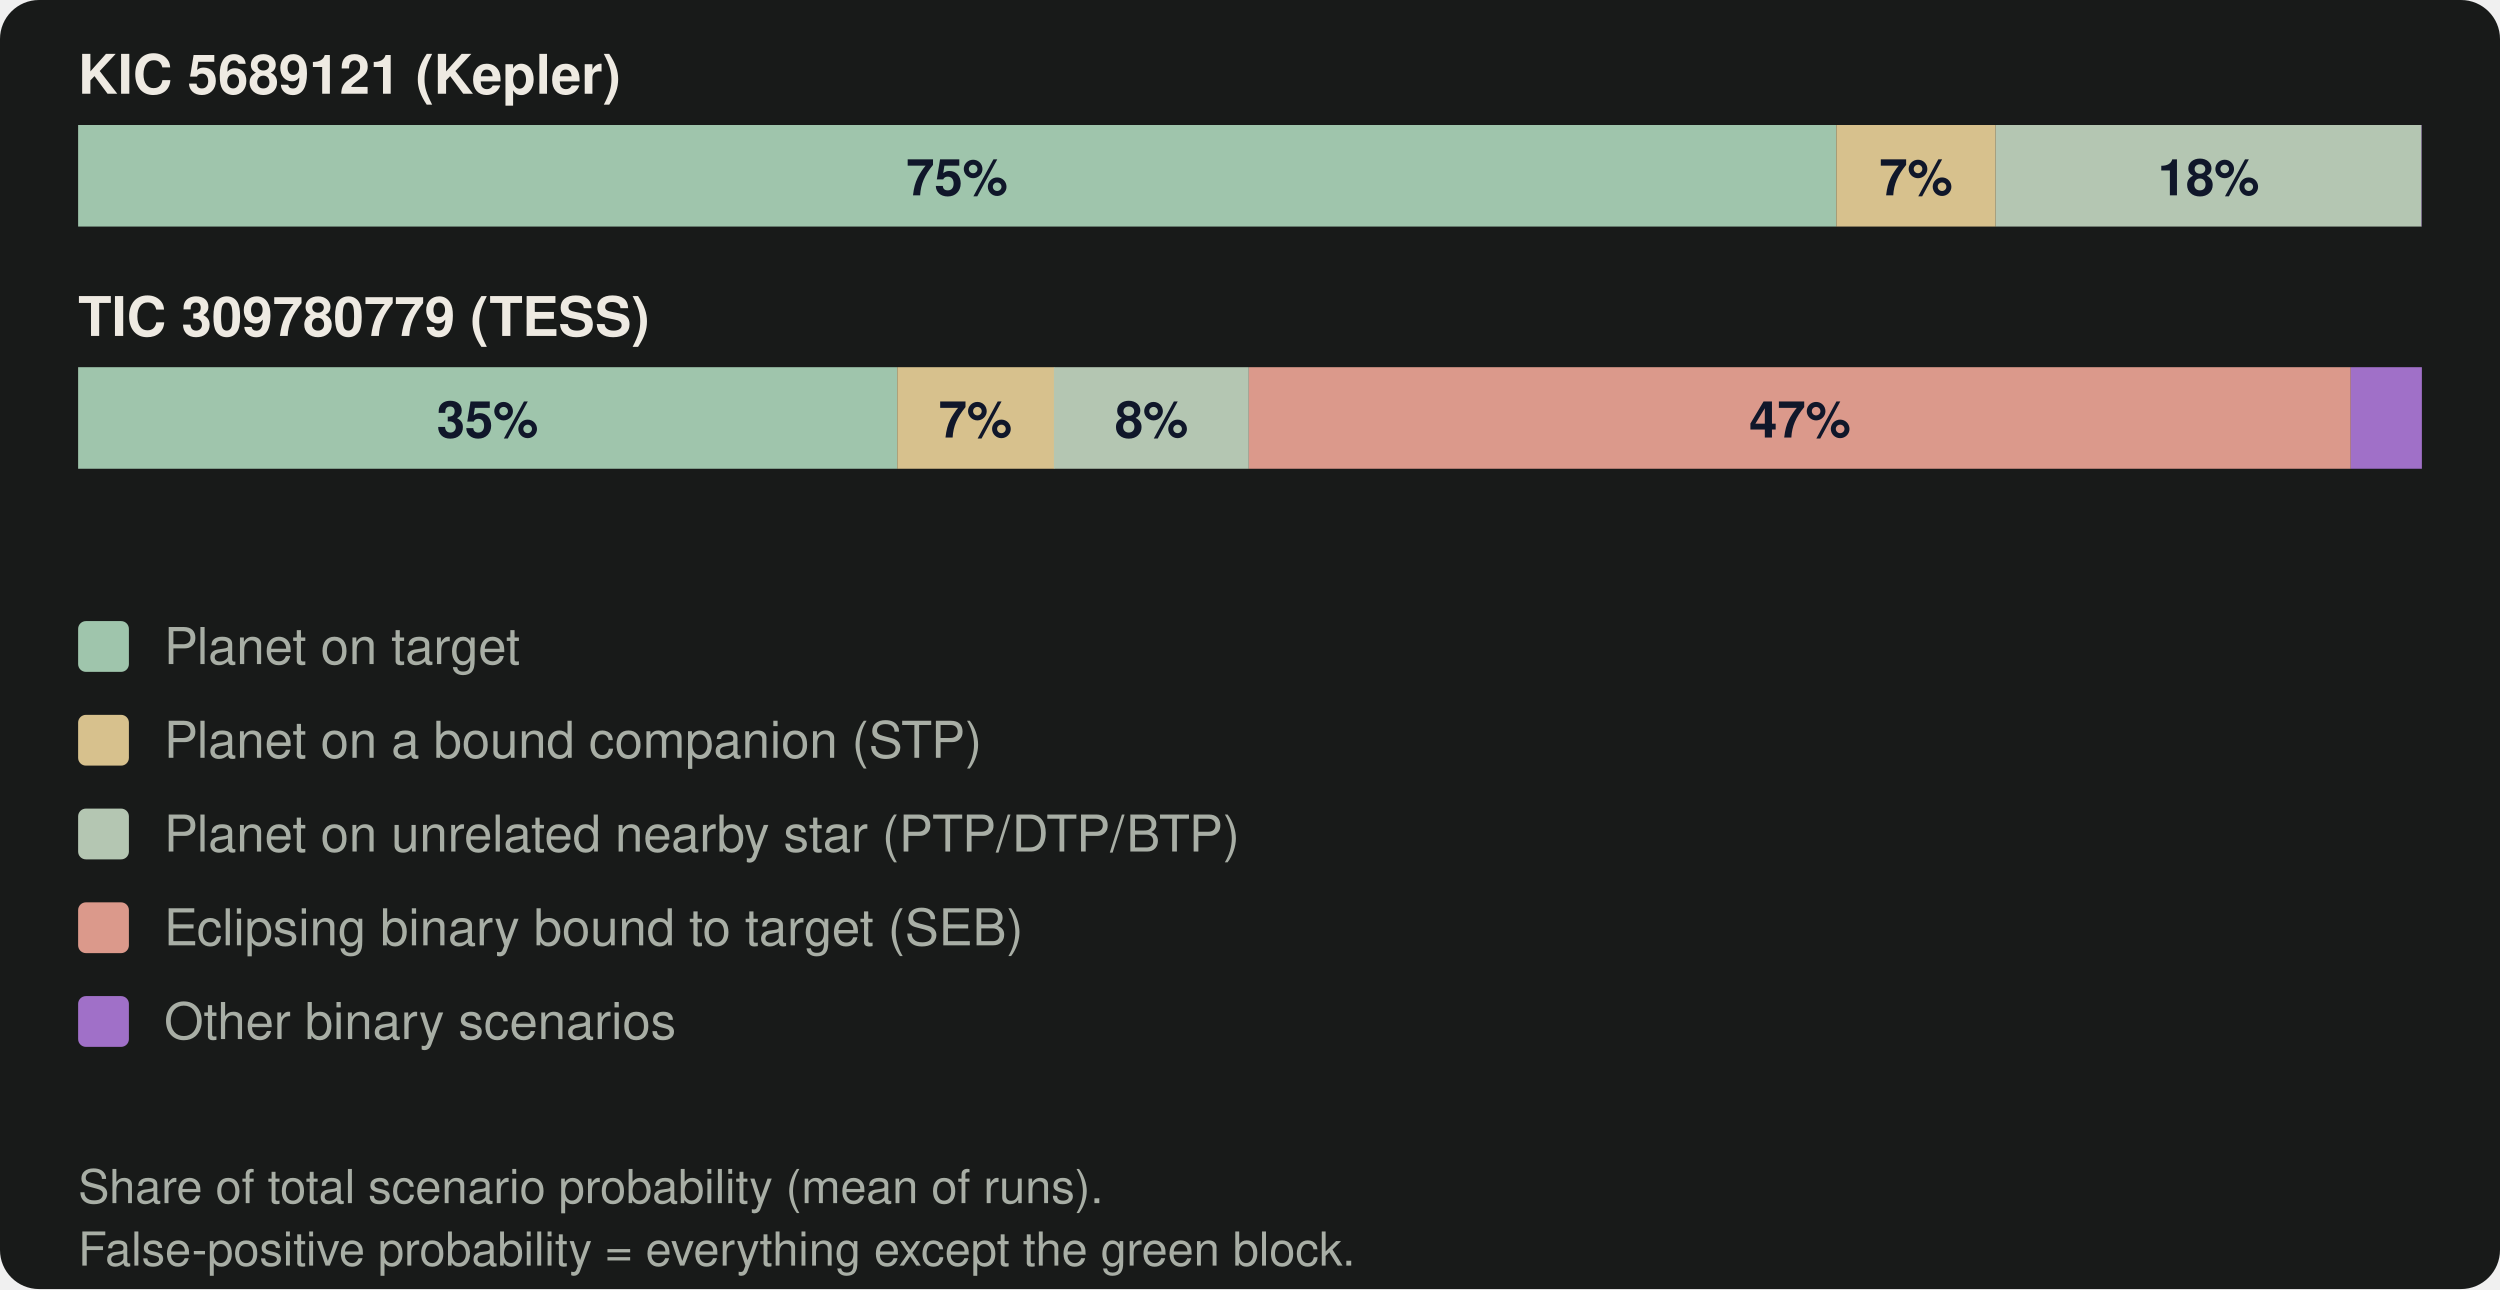
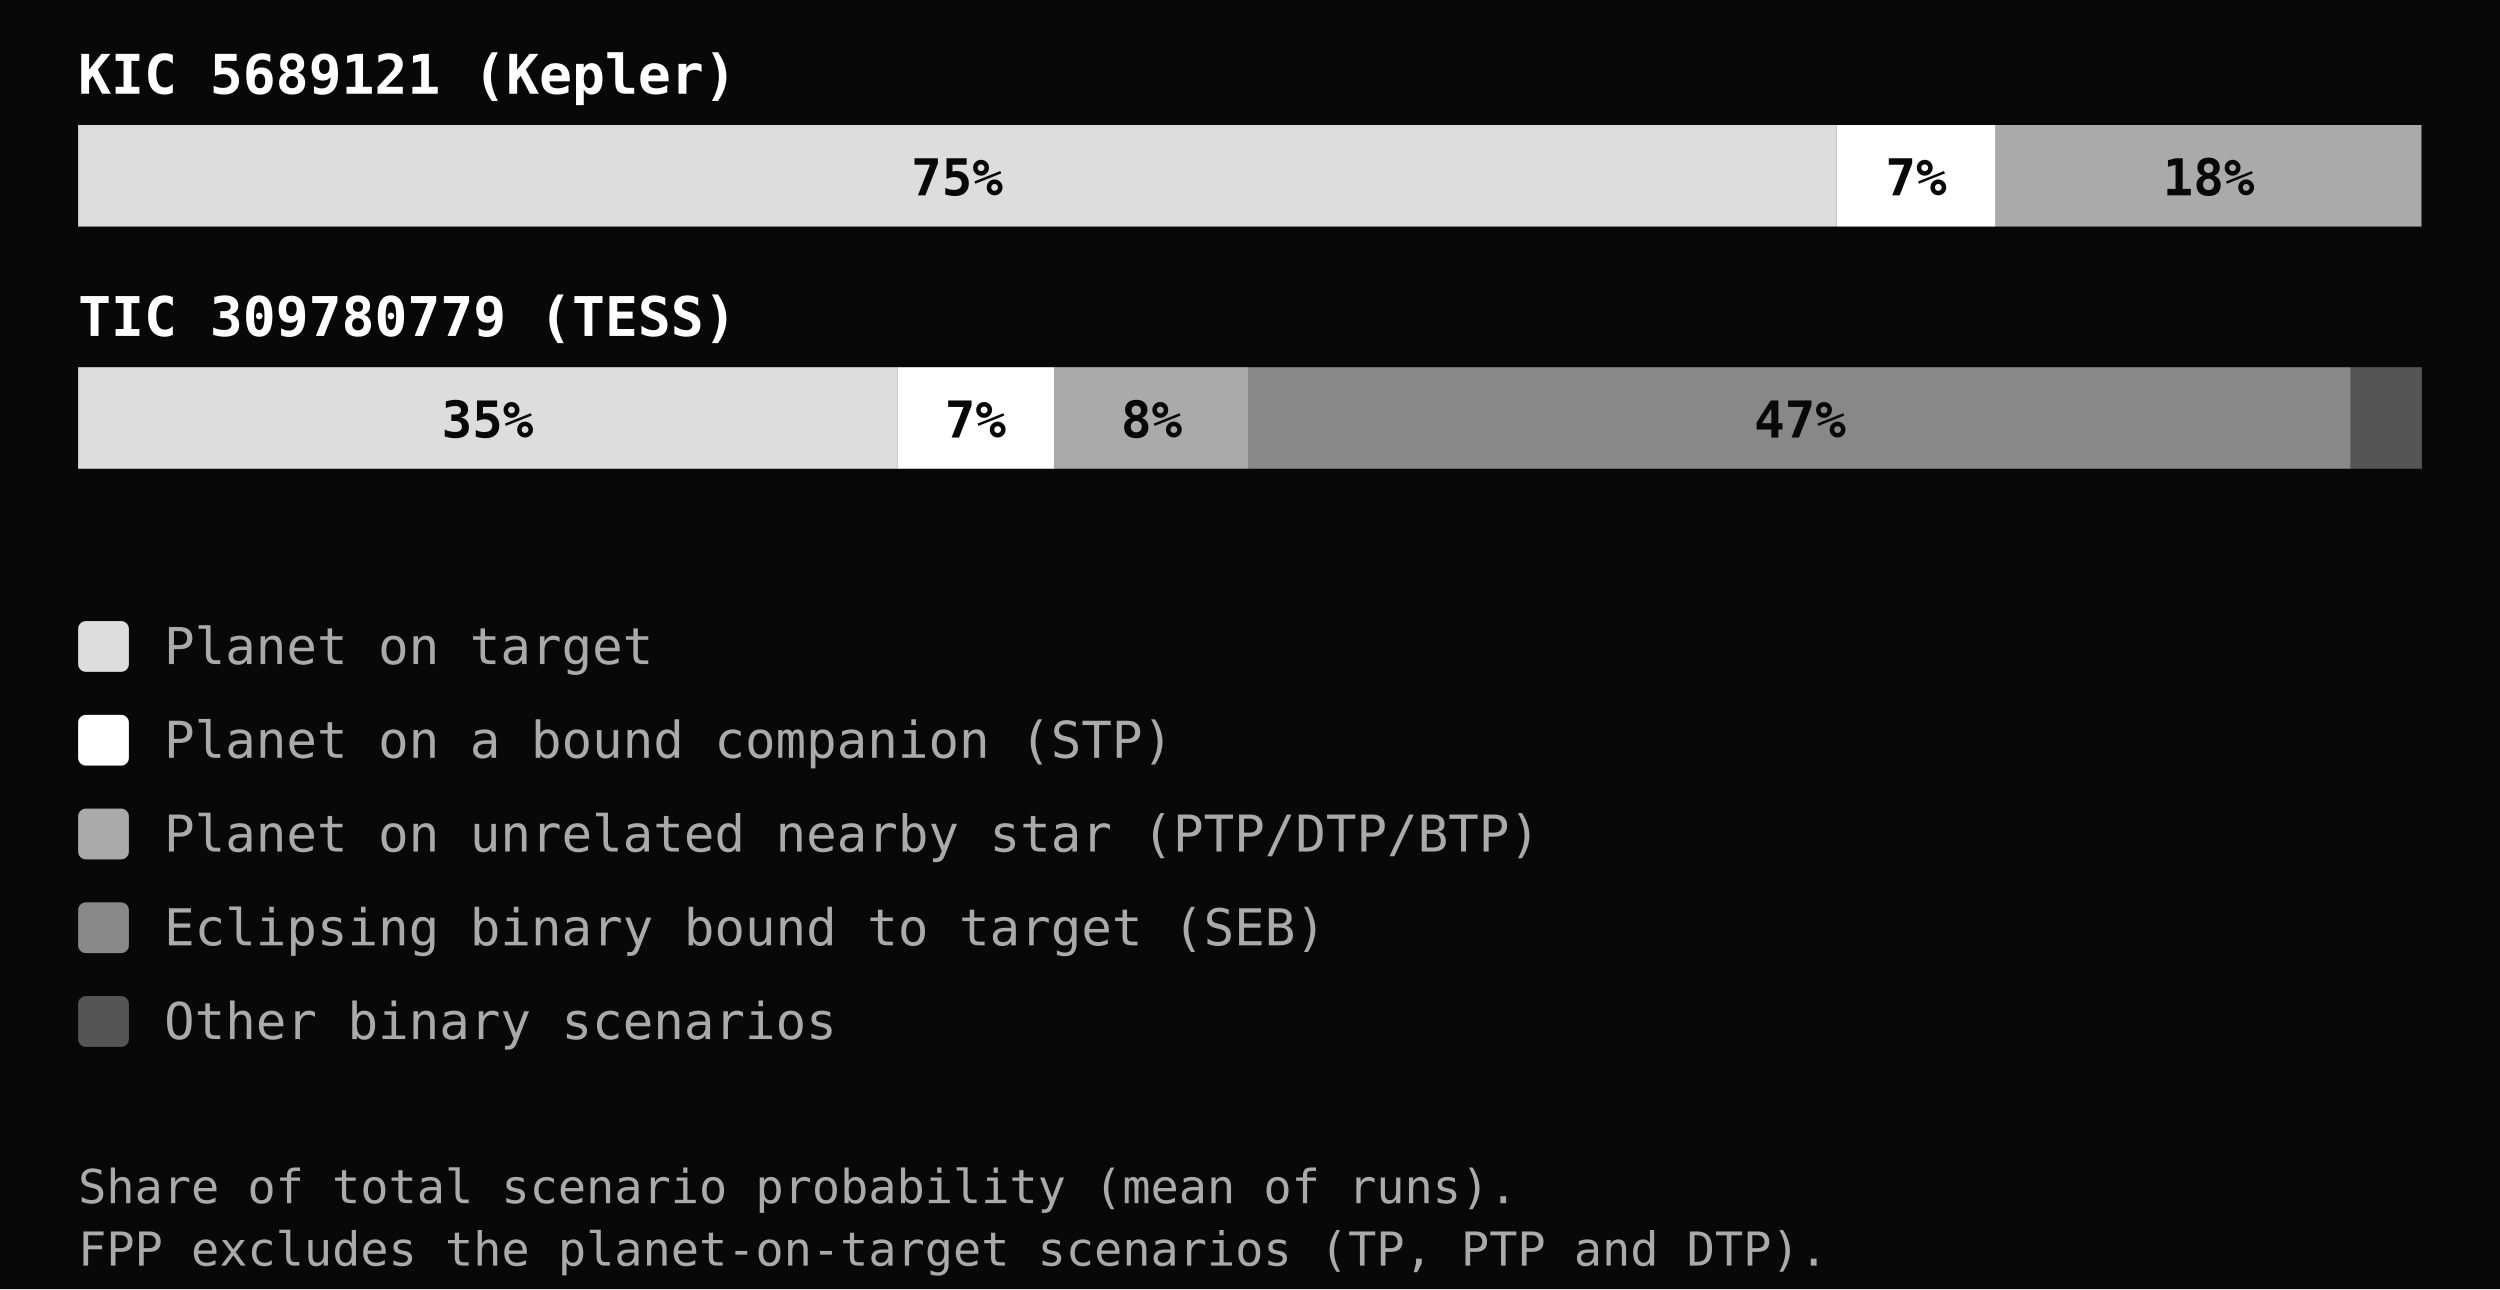
<svg xmlns="http://www.w3.org/2000/svg" viewBox="0 0 640 330" role="img" aria-labelledby="t d">
-   <rect width="640" height="330" fill="#181a19" rx="10" />
-   <text x="20.0" y="24.0" font-size="14" fill="#eeeae2" text-anchor="start" font-weight="600" font-family="Helvetica Neue,Helvetica,sans-serif">KIC 5689121 (Kepler)</text>
-   <rect x="20.0" y="32.0" width="450.1" height="26.0" fill="#9fc5ac" rx="0" opacity="1" />
-   <text x="245.0" y="50.0" font-size="13" fill="#10172a" text-anchor="middle" font-weight="700" font-family="Helvetica Neue,Helvetica,sans-serif">75%</text>
-   <rect x="470.1" y="32.0" width="40.8" height="26.0" fill="#d7c18d" rx="0" opacity="1" />
-   <text x="490.5" y="50.0" font-size="13" fill="#10172a" text-anchor="middle" font-weight="700" font-family="Helvetica Neue,Helvetica,sans-serif">7%</text>
-   <rect x="510.9" y="32.0" width="109.0" height="26.0" fill="#b4c6b2" rx="0" opacity="1" />
-   <text x="565.4" y="50.0" font-size="13" fill="#10172a" text-anchor="middle" font-weight="700" font-family="Helvetica Neue,Helvetica,sans-serif">18%</text>
-   <rect x="619.9" y="32.0" width="0.0" height="26.0" fill="#db998b" rx="0" opacity="1" />
-   <rect x="619.9" y="32.0" width="0.1" height="26.0" fill="#a070c8" rx="0" opacity="1" />
-   <text x="20.0" y="86.0" font-size="14" fill="#eeeae2" text-anchor="start" font-weight="600" font-family="Helvetica Neue,Helvetica,sans-serif">TIC 309780779 (TESS)</text>
-   <rect x="20.0" y="94.0" width="209.7" height="26.0" fill="#9fc5ac" rx="0" opacity="1" />
-   <text x="124.8" y="112.0" font-size="13" fill="#10172a" text-anchor="middle" font-weight="700" font-family="Helvetica Neue,Helvetica,sans-serif">35%</text>
-   <rect x="229.7" y="94.0" width="40.2" height="26.0" fill="#d7c18d" rx="0" opacity="1" />
-   <text x="249.7" y="112.0" font-size="13" fill="#10172a" text-anchor="middle" font-weight="700" font-family="Helvetica Neue,Helvetica,sans-serif">7%</text>
-   <rect x="269.8" y="94.0" width="49.9" height="26.0" fill="#b4c6b2" rx="0" opacity="1" />
-   <text x="294.8" y="112.0" font-size="13" fill="#10172a" text-anchor="middle" font-weight="700" font-family="Helvetica Neue,Helvetica,sans-serif">8%</text>
-   <rect x="319.7" y="94.0" width="282.1" height="26.0" fill="#db998b" rx="0" opacity="1" />
-   <text x="460.8" y="112.0" font-size="13" fill="#10172a" text-anchor="middle" font-weight="700" font-family="Helvetica Neue,Helvetica,sans-serif">47%</text>
-   <rect x="601.8" y="94.0" width="18.2" height="26.0" fill="#a070c8" rx="0" opacity="1" />
-   <rect x="20.0" y="159.0" width="13.0" height="13.0" fill="#9fc5ac" rx="2" opacity="1" />
-   <text x="42.0" y="170.0" font-size="13" fill="#a8aea5" text-anchor="start" font-weight="400" font-family="Helvetica Neue,Helvetica,sans-serif">Planet on target</text>
-   <rect x="20.0" y="183.0" width="13.0" height="13.0" fill="#d7c18d" rx="2" opacity="1" />
-   <text x="42.0" y="194.0" font-size="13" fill="#a8aea5" text-anchor="start" font-weight="400" font-family="Helvetica Neue,Helvetica,sans-serif">Planet on a bound companion (STP)</text>
-   <rect x="20.0" y="207.0" width="13.0" height="13.0" fill="#b4c6b2" rx="2" opacity="1" />
-   <text x="42.0" y="218.0" font-size="13" fill="#a8aea5" text-anchor="start" font-weight="400" font-family="Helvetica Neue,Helvetica,sans-serif">Planet on unrelated nearby star (PTP/DTP/BTP)</text>
-   <rect x="20.0" y="231.0" width="13.0" height="13.0" fill="#db998b" rx="2" opacity="1" />
-   <text x="42.0" y="242.0" font-size="13" fill="#a8aea5" text-anchor="start" font-weight="400" font-family="Helvetica Neue,Helvetica,sans-serif">Eclipsing binary bound to target (SEB)</text>
-   <rect x="20.0" y="255.0" width="13.0" height="13.0" fill="#a070c8" rx="2" opacity="1" />
-   <text x="42.0" y="266.0" font-size="13" fill="#a8aea5" text-anchor="start" font-weight="400" font-family="Helvetica Neue,Helvetica,sans-serif">Other binary scenarios</text>
-   <text x="20.0" y="308.0" font-size="12" fill="#a8aea5" text-anchor="start" font-weight="400" font-family="Helvetica Neue,Helvetica,sans-serif">Share of total scenario probability (mean of runs).</text>
-   <text x="20.0" y="324.0" font-size="12" fill="#a8aea5" text-anchor="start" font-weight="400" font-family="Helvetica Neue,Helvetica,sans-serif">False-positive probability = everything except the green block.</text>
+   <rect width="640" height="330" fill="#080808" rx="0" />
+   <text x="20.0" y="24.0" font-size="14" fill="#ffffff" text-anchor="start" font-weight="600" font-family="IBM Plex Mono,monospace">KIC 5689121 (Kepler)</text>
+   <rect x="20.0" y="32.0" width="450.1" height="26.0" fill="#dddddd" rx="0" opacity="1" />
+   <text x="245.0" y="50.0" font-size="13" fill="#080808" text-anchor="middle" font-weight="700" font-family="IBM Plex Mono,monospace">75%</text>
+   <rect x="470.1" y="32.0" width="40.8" height="26.0" fill="#ffffff" rx="0" opacity="1" />
+   <text x="490.5" y="50.0" font-size="13" fill="#080808" text-anchor="middle" font-weight="700" font-family="IBM Plex Mono,monospace">7%</text>
+   <rect x="510.9" y="32.0" width="109.0" height="26.0" fill="#aaaaaa" rx="0" opacity="1" />
+   <text x="565.4" y="50.0" font-size="13" fill="#080808" text-anchor="middle" font-weight="700" font-family="IBM Plex Mono,monospace">18%</text>
+   <rect x="619.9" y="32.0" width="0.0" height="26.0" fill="#888888" rx="0" opacity="1" />
+   <rect x="619.9" y="32.0" width="0.1" height="26.0" fill="#555555" rx="0" opacity="1" />
+   <text x="20.0" y="86.0" font-size="14" fill="#ffffff" text-anchor="start" font-weight="600" font-family="IBM Plex Mono,monospace">TIC 309780779 (TESS)</text>
+   <rect x="20.0" y="94.0" width="209.7" height="26.0" fill="#dddddd" rx="0" opacity="1" />
+   <text x="124.8" y="112.0" font-size="13" fill="#080808" text-anchor="middle" font-weight="700" font-family="IBM Plex Mono,monospace">35%</text>
+   <rect x="229.7" y="94.0" width="40.2" height="26.0" fill="#ffffff" rx="0" opacity="1" />
+   <text x="249.7" y="112.0" font-size="13" fill="#080808" text-anchor="middle" font-weight="700" font-family="IBM Plex Mono,monospace">7%</text>
+   <rect x="269.8" y="94.0" width="49.9" height="26.0" fill="#aaaaaa" rx="0" opacity="1" />
+   <text x="294.8" y="112.0" font-size="13" fill="#080808" text-anchor="middle" font-weight="700" font-family="IBM Plex Mono,monospace">8%</text>
+   <rect x="319.7" y="94.0" width="282.1" height="26.0" fill="#888888" rx="0" opacity="1" />
+   <text x="460.8" y="112.0" font-size="13" fill="#080808" text-anchor="middle" font-weight="700" font-family="IBM Plex Mono,monospace">47%</text>
+   <rect x="601.8" y="94.0" width="18.2" height="26.0" fill="#555555" rx="0" opacity="1" />
+   <rect x="20.0" y="159.0" width="13.0" height="13.0" fill="#dddddd" rx="2" opacity="1" />
+   <text x="42.0" y="170.0" font-size="13" fill="#aaaaaa" text-anchor="start" font-weight="400" font-family="IBM Plex Mono,monospace">Planet on target</text>
+   <rect x="20.0" y="183.0" width="13.0" height="13.0" fill="#ffffff" rx="2" opacity="1" />
+   <text x="42.0" y="194.0" font-size="13" fill="#aaaaaa" text-anchor="start" font-weight="400" font-family="IBM Plex Mono,monospace">Planet on a bound companion (STP)</text>
+   <rect x="20.0" y="207.0" width="13.0" height="13.0" fill="#aaaaaa" rx="2" opacity="1" />
+   <text x="42.0" y="218.0" font-size="13" fill="#aaaaaa" text-anchor="start" font-weight="400" font-family="IBM Plex Mono,monospace">Planet on unrelated nearby star (PTP/DTP/BTP)</text>
+   <rect x="20.0" y="231.0" width="13.0" height="13.0" fill="#888888" rx="2" opacity="1" />
+   <text x="42.0" y="242.0" font-size="13" fill="#aaaaaa" text-anchor="start" font-weight="400" font-family="IBM Plex Mono,monospace">Eclipsing binary bound to target (SEB)</text>
+   <rect x="20.0" y="255.0" width="13.0" height="13.0" fill="#555555" rx="2" opacity="1" />
+   <text x="42.0" y="266.0" font-size="13" fill="#aaaaaa" text-anchor="start" font-weight="400" font-family="IBM Plex Mono,monospace">Other binary scenarios</text>
+   <text x="20.0" y="308.0" font-size="12" fill="#aaaaaa" text-anchor="start" font-weight="400" font-family="IBM Plex Mono,monospace">Share of total scenario probability (mean of runs).</text>
+   <text x="20.0" y="324.0" font-size="12" fill="#aaaaaa" text-anchor="start" font-weight="400" font-family="IBM Plex Mono,monospace">FPP excludes the planet-on-target scenarios (TP, PTP and DTP).</text>
</svg>
